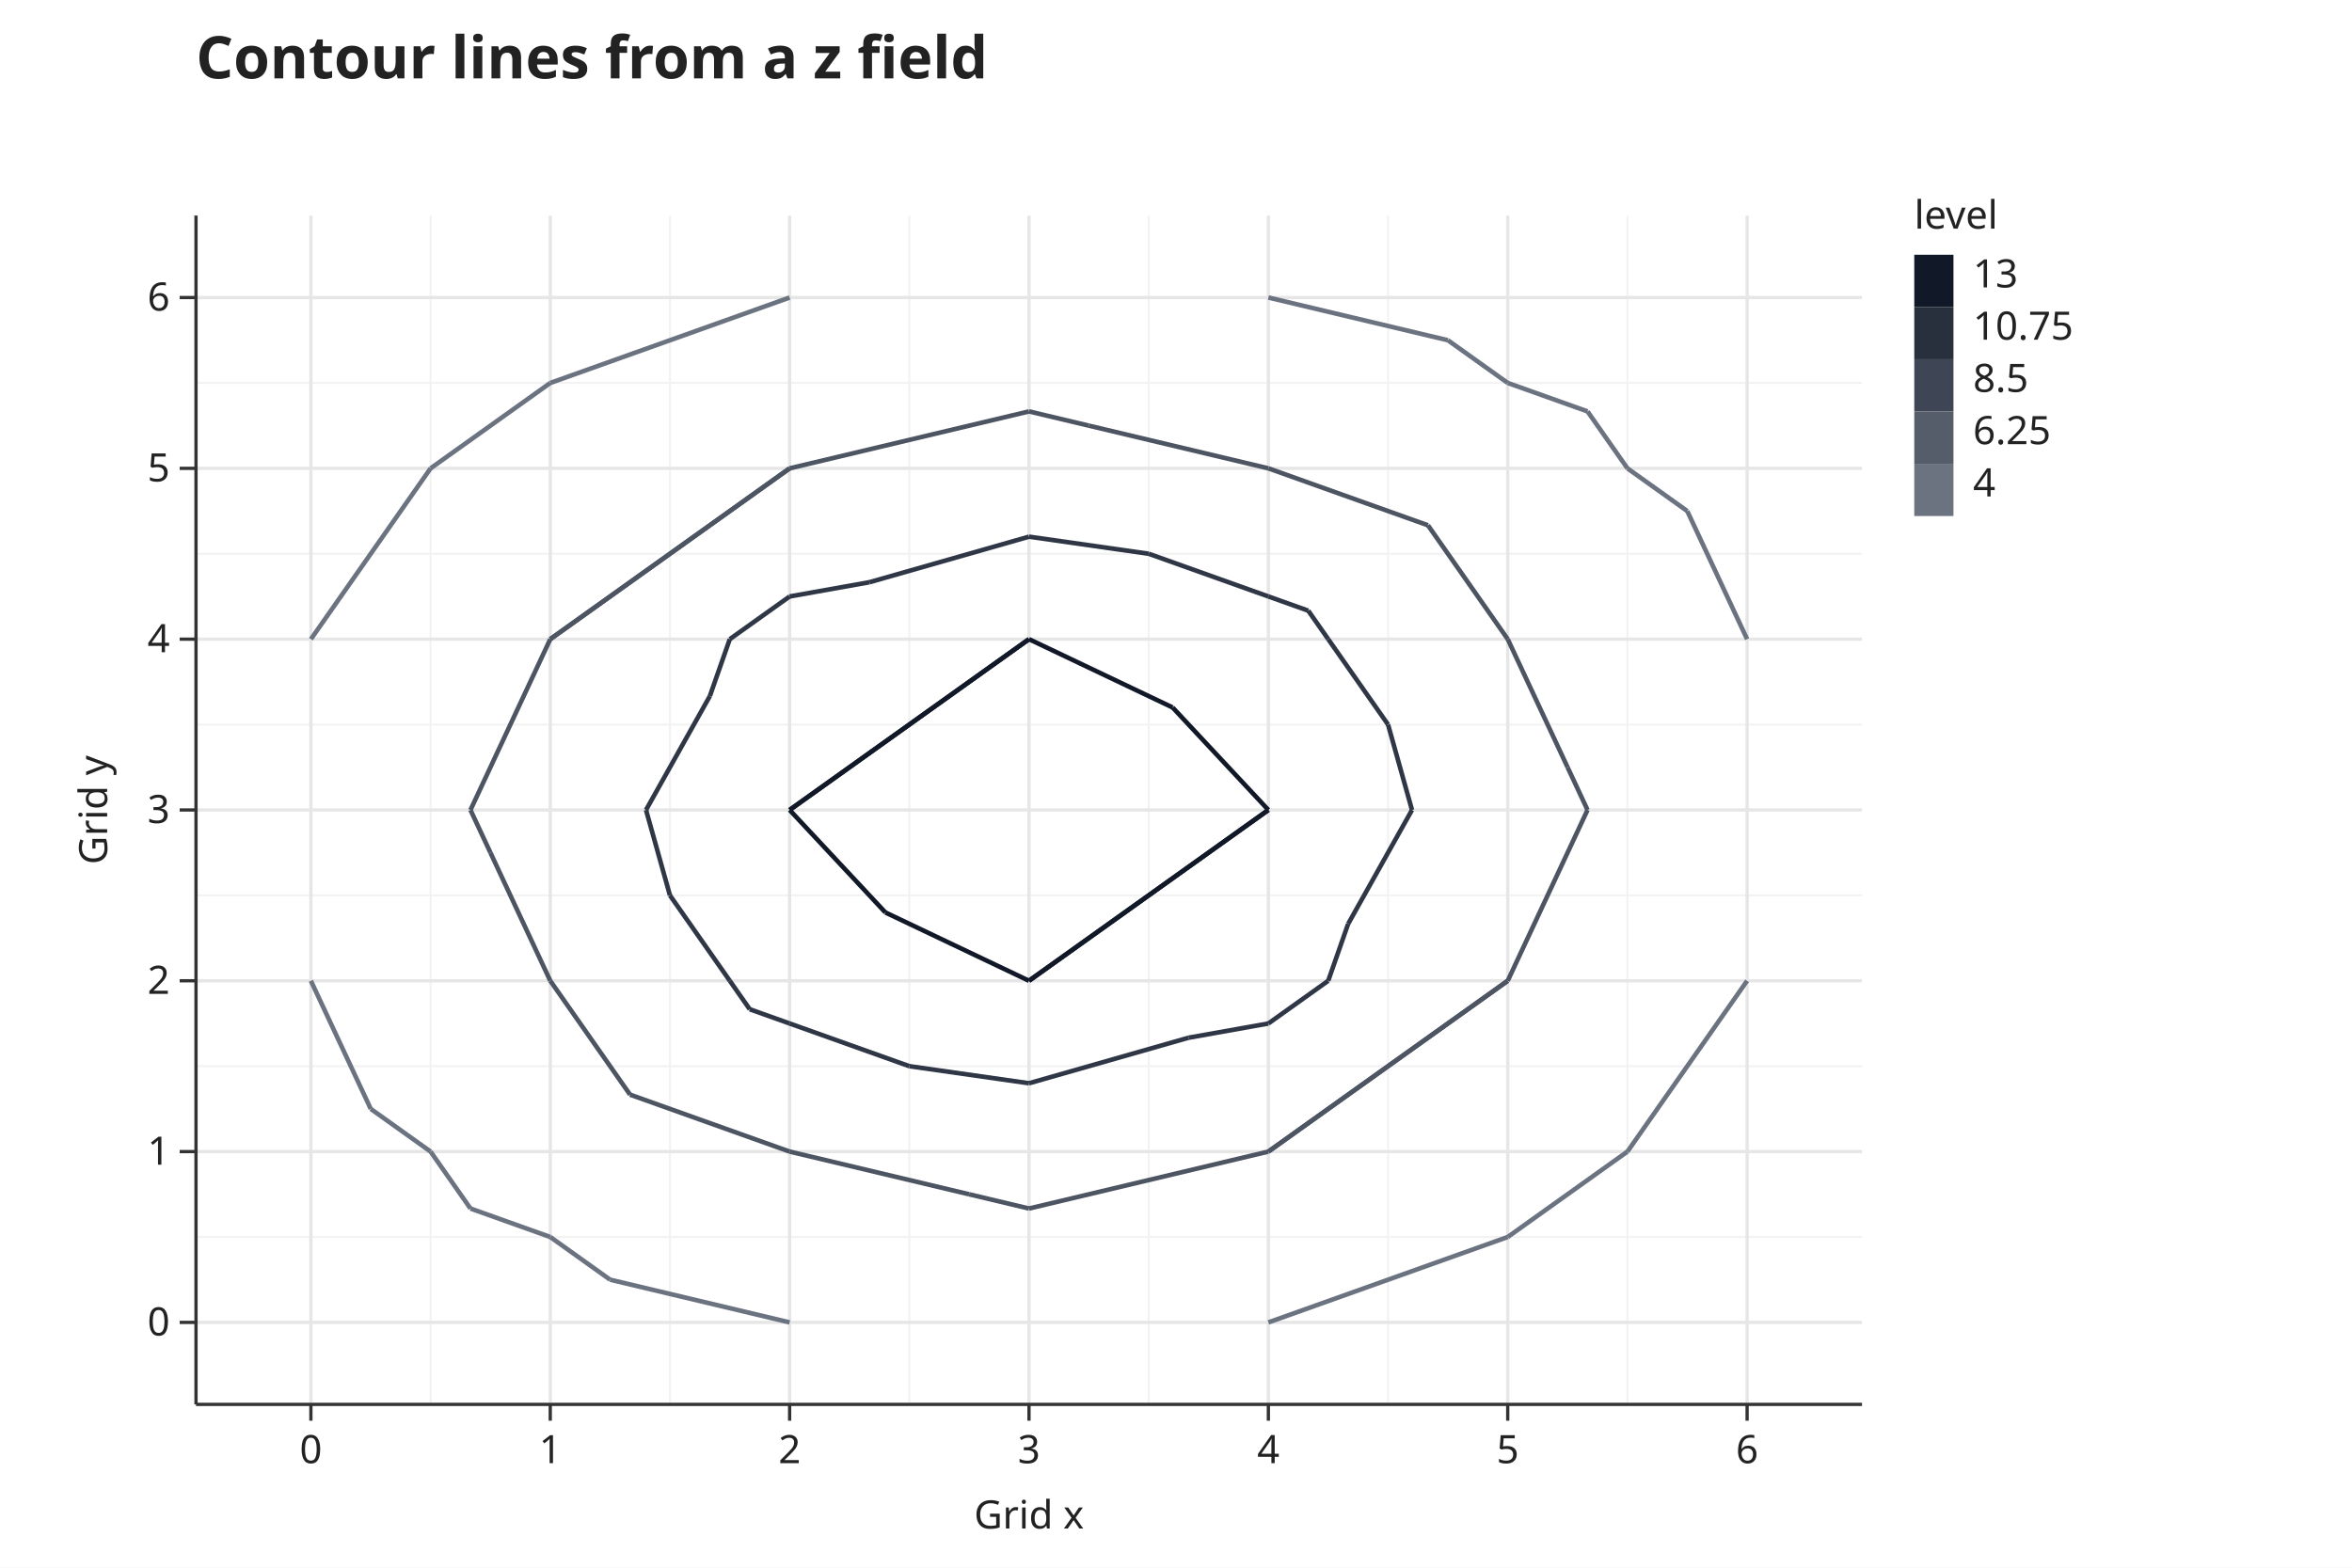
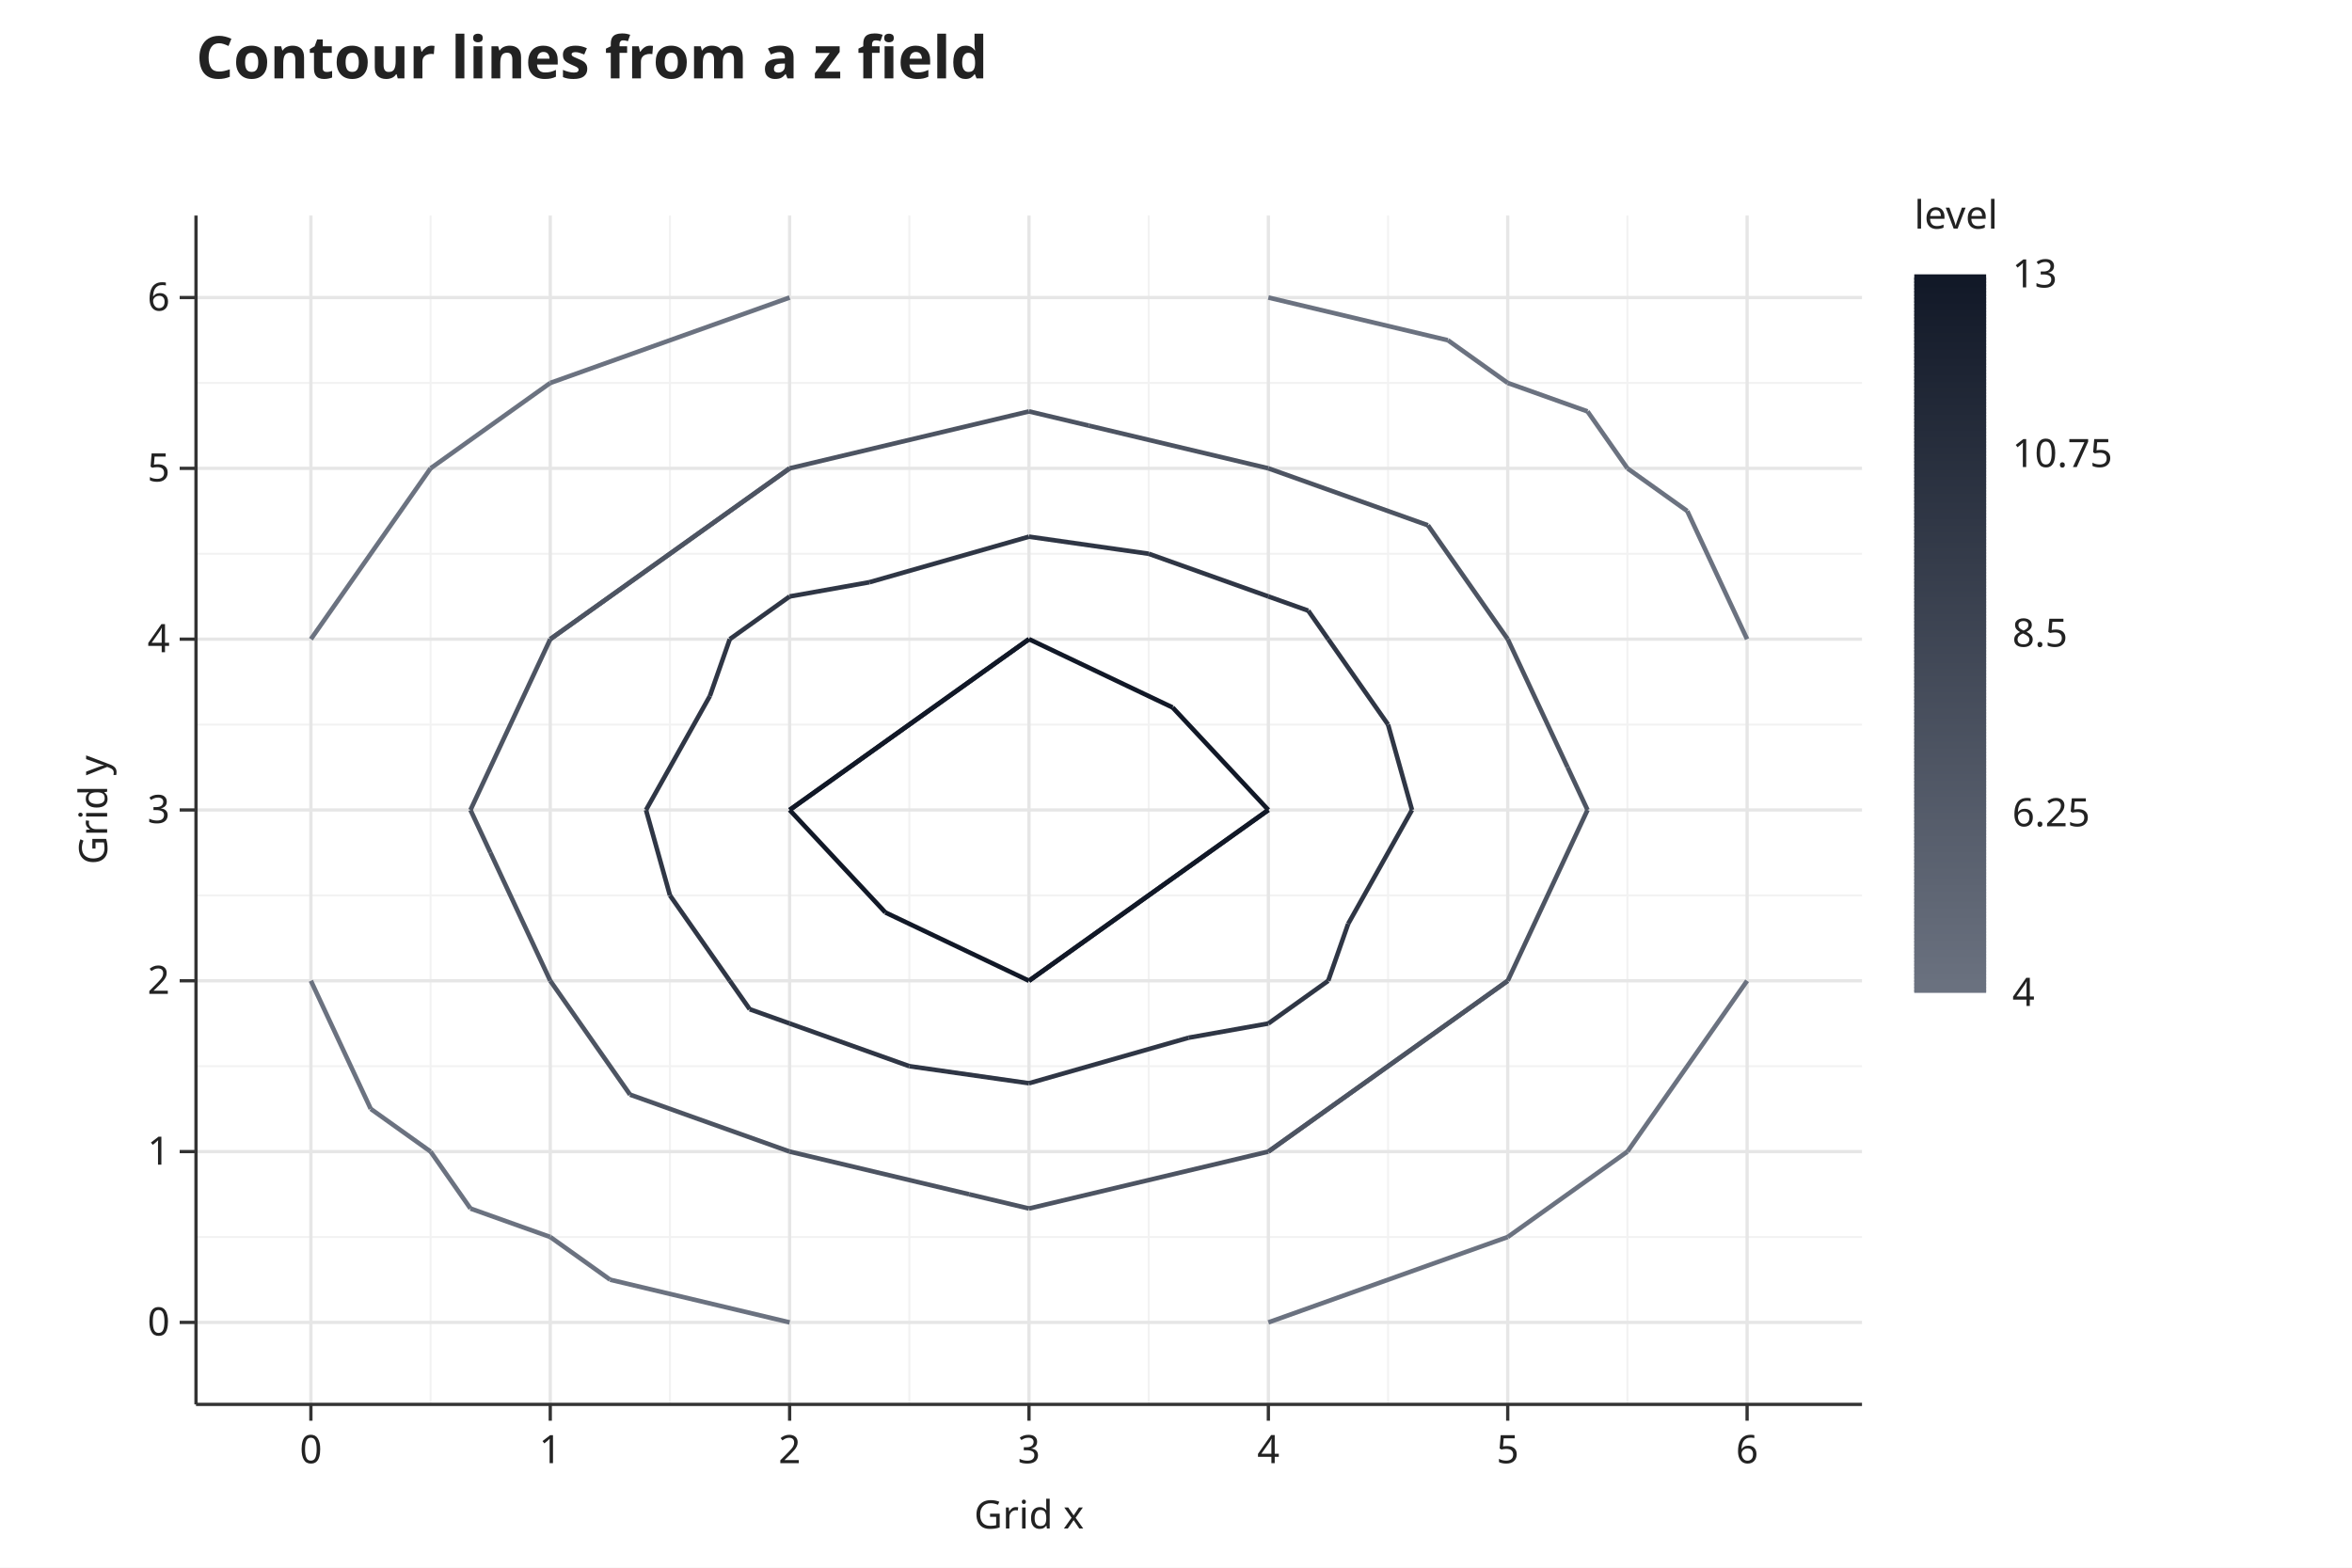
<svg xmlns="http://www.w3.org/2000/svg" width="720" height="480" viewBox="0 0 720 480" role="img" aria-label="Contour lines from a z field">
  <rect class="algraf-background" x="0" y="0" width="720" height="480" fill="#ffffff" />
  <text class="algraf-title" x="60" y="24" font-family="system-ui, sans-serif" font-size="18" font-weight="600" fill="#222222">Contour lines from a z field</text>
  <rect class="algraf-plot-area" x="60" y="66" width="510" height="364" fill="#ffffff" />
  <g class="algraf-grid">
    <line x1="131.81" y1="66" x2="131.81" y2="430" stroke="#f2f2f2" stroke-width="0.6" />
    <line x1="205.086" y1="66" x2="205.086" y2="430" stroke="#f2f2f2" stroke-width="0.6" />
    <line x1="278.362" y1="66" x2="278.362" y2="430" stroke="#f2f2f2" stroke-width="0.6" />
    <line x1="351.638" y1="66" x2="351.638" y2="430" stroke="#f2f2f2" stroke-width="0.6" />
    <line x1="424.914" y1="66" x2="424.914" y2="430" stroke="#f2f2f2" stroke-width="0.6" />
    <line x1="498.19" y1="66" x2="498.19" y2="430" stroke="#f2f2f2" stroke-width="0.6" />
    <line x1="60" y1="378.747" x2="570" y2="378.747" stroke="#f2f2f2" stroke-width="0.6" />
    <line x1="60" y1="326.448" x2="570" y2="326.448" stroke="#f2f2f2" stroke-width="0.6" />
    <line x1="60" y1="274.149" x2="570" y2="274.149" stroke="#f2f2f2" stroke-width="0.6" />
    <line x1="60" y1="221.851" x2="570" y2="221.851" stroke="#f2f2f2" stroke-width="0.6" />
    <line x1="60" y1="169.552" x2="570" y2="169.552" stroke="#f2f2f2" stroke-width="0.6" />
    <line x1="60" y1="117.253" x2="570" y2="117.253" stroke="#f2f2f2" stroke-width="0.6" />
    <line x1="95.172" y1="66" x2="95.172" y2="430" stroke="#e6e6e6" stroke-width="1" />
    <line x1="168.448" y1="66" x2="168.448" y2="430" stroke="#e6e6e6" stroke-width="1" />
    <line x1="241.724" y1="66" x2="241.724" y2="430" stroke="#e6e6e6" stroke-width="1" />
    <line x1="315" y1="66" x2="315" y2="430" stroke="#e6e6e6" stroke-width="1" />
    <line x1="388.276" y1="66" x2="388.276" y2="430" stroke="#e6e6e6" stroke-width="1" />
    <line x1="461.552" y1="66" x2="461.552" y2="430" stroke="#e6e6e6" stroke-width="1" />
    <line x1="534.828" y1="66" x2="534.828" y2="430" stroke="#e6e6e6" stroke-width="1" />
    <line x1="60" y1="404.897" x2="570" y2="404.897" stroke="#e6e6e6" stroke-width="1" />
    <line x1="60" y1="352.598" x2="570" y2="352.598" stroke="#e6e6e6" stroke-width="1" />
    <line x1="60" y1="300.299" x2="570" y2="300.299" stroke="#e6e6e6" stroke-width="1" />
    <line x1="60" y1="248" x2="570" y2="248" stroke="#e6e6e6" stroke-width="1" />
    <line x1="60" y1="195.701" x2="570" y2="195.701" stroke="#e6e6e6" stroke-width="1" />
    <line x1="60" y1="143.402" x2="570" y2="143.402" stroke="#e6e6e6" stroke-width="1" />
    <line x1="60" y1="91.103" x2="570" y2="91.103" stroke="#e6e6e6" stroke-width="1" />
  </g>
  <g class="algraf-layer algraf-geom-path">
    <path d="M168.448 378.747 L144.023 370.031" fill="none" stroke="#6b7280" stroke-width="1.4" opacity="1" />
    <path d="M144.023 370.031 L131.81 352.598" fill="none" stroke="#6b7280" stroke-width="1.4" opacity="1" />
    <path d="M241.724 404.897 L186.767 391.822" fill="none" stroke="#6b7280" stroke-width="1.4" opacity="1" />
    <path d="M186.767 391.822 L168.448 378.747" fill="none" stroke="#6b7280" stroke-width="1.4" opacity="1" />
    <path d="M388.276 404.897 L461.552 378.747" fill="none" stroke="#6b7280" stroke-width="1.4" opacity="1" />
    <path d="M498.19 352.598 L461.552 378.747" fill="none" stroke="#6b7280" stroke-width="1.4" opacity="1" />
    <path d="M131.81 352.598 L113.491 339.523" fill="none" stroke="#6b7280" stroke-width="1.4" opacity="1" />
    <path d="M113.491 339.523 L95.172 300.299" fill="none" stroke="#6b7280" stroke-width="1.4" opacity="1" />
    <path d="M498.19 352.598 L534.828 300.299" fill="none" stroke="#6b7280" stroke-width="1.4" opacity="1" />
    <path d="M95.172 195.701 L131.81 143.402" fill="none" stroke="#6b7280" stroke-width="1.4" opacity="1" />
    <path d="M534.828 195.701 L516.509 156.477" fill="none" stroke="#6b7280" stroke-width="1.4" opacity="1" />
    <path d="M516.509 156.477 L498.19 143.402" fill="none" stroke="#6b7280" stroke-width="1.4" opacity="1" />
    <path d="M131.81 143.402 L168.448 117.253" fill="none" stroke="#6b7280" stroke-width="1.4" opacity="1" />
    <path d="M241.724 91.103 L168.448 117.253" fill="none" stroke="#6b7280" stroke-width="1.4" opacity="1" />
    <path d="M461.552 117.253 L443.233 104.178" fill="none" stroke="#6b7280" stroke-width="1.4" opacity="1" />
    <path d="M443.233 104.178 L388.276 91.103" fill="none" stroke="#6b7280" stroke-width="1.4" opacity="1" />
    <path d="M498.19 143.402 L485.977 125.969" fill="none" stroke="#6b7280" stroke-width="1.4" opacity="1" />
    <path d="M485.977 125.969 L461.552 117.253" fill="none" stroke="#6b7280" stroke-width="1.4" opacity="1" />
    <path d="M315 370.031 L296.681 365.672" fill="none" stroke="#4d5462" stroke-width="1.4" opacity="1" />
    <path d="M296.681 365.672 L241.724 352.598" fill="none" stroke="#4d5462" stroke-width="1.4" opacity="1" />
    <path d="M388.276 352.598 L315 370.031" fill="none" stroke="#4d5462" stroke-width="1.4" opacity="1" />
    <path d="M241.724 352.598 L192.874 335.165" fill="none" stroke="#4d5462" stroke-width="1.4" opacity="1" />
    <path d="M192.874 335.165 L168.448 300.299" fill="none" stroke="#4d5462" stroke-width="1.4" opacity="1" />
    <path d="M388.276 352.598 L461.552 300.299" fill="none" stroke="#4d5462" stroke-width="1.4" opacity="1" />
    <path d="M461.552 300.299 L388.276 352.598" fill="none" stroke="#4d5462" stroke-width="1.4" opacity="1" />
    <path d="M168.448 300.299 L150.129 261.075" fill="none" stroke="#4d5462" stroke-width="1.4" opacity="1" />
    <path d="M150.129 261.075 L144.023 248" fill="none" stroke="#4d5462" stroke-width="1.4" opacity="1" />
    <path d="M461.552 300.299 L485.977 248" fill="none" stroke="#4d5462" stroke-width="1.4" opacity="1" />
    <path d="M144.023 248 L168.448 195.701" fill="none" stroke="#4d5462" stroke-width="1.4" opacity="1" />
    <path d="M485.977 248 L479.871 234.925" fill="none" stroke="#4d5462" stroke-width="1.4" opacity="1" />
    <path d="M479.871 234.925 L461.552 195.701" fill="none" stroke="#4d5462" stroke-width="1.4" opacity="1" />
    <path d="M168.448 195.701 L241.724 143.402" fill="none" stroke="#4d5462" stroke-width="1.4" opacity="1" />
    <path d="M241.724 143.402 L168.448 195.701" fill="none" stroke="#4d5462" stroke-width="1.4" opacity="1" />
    <path d="M461.552 195.701 L437.126 160.835" fill="none" stroke="#4d5462" stroke-width="1.4" opacity="1" />
    <path d="M437.126 160.835 L388.276 143.402" fill="none" stroke="#4d5462" stroke-width="1.4" opacity="1" />
    <path d="M241.724 143.402 L315 125.969" fill="none" stroke="#4d5462" stroke-width="1.4" opacity="1" />
    <path d="M388.276 143.402 L333.319 130.328" fill="none" stroke="#4d5462" stroke-width="1.4" opacity="1" />
    <path d="M333.319 130.328 L315 125.969" fill="none" stroke="#4d5462" stroke-width="1.4" opacity="1" />
    <path d="M241.724 313.374 L229.511 309.015" fill="none" stroke="#2f3645" stroke-width="1.4" opacity="1" />
    <path d="M229.511 309.015 L223.405 300.299" fill="none" stroke="#2f3645" stroke-width="1.4" opacity="1" />
    <path d="M315 331.678 L278.362 326.448" fill="none" stroke="#2f3645" stroke-width="1.4" opacity="1" />
    <path d="M278.362 326.448 L241.724 313.374" fill="none" stroke="#2f3645" stroke-width="1.4" opacity="1" />
    <path d="M388.276 313.374 L363.851 317.732" fill="none" stroke="#2f3645" stroke-width="1.4" opacity="1" />
    <path d="M363.851 317.732 L315 331.678" fill="none" stroke="#2f3645" stroke-width="1.4" opacity="1" />
    <path d="M406.595 300.299 L388.276 313.374" fill="none" stroke="#2f3645" stroke-width="1.4" opacity="1" />
    <path d="M223.405 300.299 L205.086 274.149" fill="none" stroke="#2f3645" stroke-width="1.4" opacity="1" />
    <path d="M205.086 274.149 L197.759 248" fill="none" stroke="#2f3645" stroke-width="1.4" opacity="1" />
    <path d="M406.595 300.299 L412.701 282.866" fill="none" stroke="#2f3645" stroke-width="1.4" opacity="1" />
    <path d="M412.701 282.866 L432.241 248" fill="none" stroke="#2f3645" stroke-width="1.4" opacity="1" />
    <path d="M197.759 248 L217.299 213.134" fill="none" stroke="#2f3645" stroke-width="1.4" opacity="1" />
    <path d="M217.299 213.134 L223.405 195.701" fill="none" stroke="#2f3645" stroke-width="1.4" opacity="1" />
    <path d="M432.241 248 L424.914 221.851" fill="none" stroke="#2f3645" stroke-width="1.4" opacity="1" />
    <path d="M424.914 221.851 L406.595 195.701" fill="none" stroke="#2f3645" stroke-width="1.4" opacity="1" />
    <path d="M223.405 195.701 L241.724 182.626" fill="none" stroke="#2f3645" stroke-width="1.4" opacity="1" />
    <path d="M315 164.322 L266.149 178.268" fill="none" stroke="#2f3645" stroke-width="1.4" opacity="1" />
    <path d="M266.149 178.268 L241.724 182.626" fill="none" stroke="#2f3645" stroke-width="1.4" opacity="1" />
    <path d="M388.276 182.626 L351.638 169.552" fill="none" stroke="#2f3645" stroke-width="1.4" opacity="1" />
    <path d="M351.638 169.552 L315 164.322" fill="none" stroke="#2f3645" stroke-width="1.4" opacity="1" />
    <path d="M406.595 195.701 L400.489 186.985" fill="none" stroke="#2f3645" stroke-width="1.4" opacity="1" />
    <path d="M400.489 186.985 L388.276 182.626" fill="none" stroke="#2f3645" stroke-width="1.4" opacity="1" />
    <path d="M315 300.299 L271.034 279.379" fill="none" stroke="#111827" stroke-width="1.4" opacity="1" />
    <path d="M271.034 279.379 L241.724 248" fill="none" stroke="#111827" stroke-width="1.4" opacity="1" />
    <path d="M315 300.299 L388.276 248" fill="none" stroke="#111827" stroke-width="1.4" opacity="1" />
    <path d="M388.276 248 L315 300.299" fill="none" stroke="#111827" stroke-width="1.4" opacity="1" />
    <path d="M241.724 248 L315 195.701" fill="none" stroke="#111827" stroke-width="1.4" opacity="1" />
    <path d="M315 195.701 L241.724 248" fill="none" stroke="#111827" stroke-width="1.4" opacity="1" />
    <path d="M388.276 248 L358.966 216.621" fill="none" stroke="#111827" stroke-width="1.4" opacity="1" />
    <path d="M358.966 216.621 L315 195.701" fill="none" stroke="#111827" stroke-width="1.4" opacity="1" />
  </g>
  <g class="algraf-axes">
    <line x1="60" y1="430" x2="570" y2="430" stroke="#333333" stroke-width="1" />
    <line x1="95.172" y1="430" x2="95.172" y2="435" stroke="#333333" stroke-width="1" />
    <text x="95.172" y="448" text-anchor="middle" font-family="system-ui, sans-serif" font-size="12" fill="#222222">0</text>
    <line x1="168.448" y1="430" x2="168.448" y2="435" stroke="#333333" stroke-width="1" />
    <text x="168.448" y="448" text-anchor="middle" font-family="system-ui, sans-serif" font-size="12" fill="#222222">1</text>
    <line x1="241.724" y1="430" x2="241.724" y2="435" stroke="#333333" stroke-width="1" />
    <text x="241.724" y="448" text-anchor="middle" font-family="system-ui, sans-serif" font-size="12" fill="#222222">2</text>
    <line x1="315" y1="430" x2="315" y2="435" stroke="#333333" stroke-width="1" />
    <text x="315" y="448" text-anchor="middle" font-family="system-ui, sans-serif" font-size="12" fill="#222222">3</text>
    <line x1="388.276" y1="430" x2="388.276" y2="435" stroke="#333333" stroke-width="1" />
    <text x="388.276" y="448" text-anchor="middle" font-family="system-ui, sans-serif" font-size="12" fill="#222222">4</text>
    <line x1="461.552" y1="430" x2="461.552" y2="435" stroke="#333333" stroke-width="1" />
    <text x="461.552" y="448" text-anchor="middle" font-family="system-ui, sans-serif" font-size="12" fill="#222222">5</text>
    <line x1="534.828" y1="430" x2="534.828" y2="435" stroke="#333333" stroke-width="1" />
    <text x="534.828" y="448" text-anchor="middle" font-family="system-ui, sans-serif" font-size="12" fill="#222222">6</text>
    <text x="315" y="468" text-anchor="middle" font-family="system-ui, sans-serif" font-size="12" fill="#222222">Grid x</text>
    <line x1="60" y1="66" x2="60" y2="430" stroke="#333333" stroke-width="1" />
    <line x1="55" y1="404.897" x2="60" y2="404.897" stroke="#333333" stroke-width="1" />
    <text x="52" y="408.897" text-anchor="end" font-family="system-ui, sans-serif" font-size="12" fill="#222222">0</text>
    <line x1="55" y1="352.598" x2="60" y2="352.598" stroke="#333333" stroke-width="1" />
    <text x="52" y="356.598" text-anchor="end" font-family="system-ui, sans-serif" font-size="12" fill="#222222">1</text>
    <line x1="55" y1="300.299" x2="60" y2="300.299" stroke="#333333" stroke-width="1" />
    <text x="52" y="304.299" text-anchor="end" font-family="system-ui, sans-serif" font-size="12" fill="#222222">2</text>
    <line x1="55" y1="248" x2="60" y2="248" stroke="#333333" stroke-width="1" />
    <text x="52" y="252" text-anchor="end" font-family="system-ui, sans-serif" font-size="12" fill="#222222">3</text>
    <line x1="55" y1="195.701" x2="60" y2="195.701" stroke="#333333" stroke-width="1" />
    <text x="52" y="199.701" text-anchor="end" font-family="system-ui, sans-serif" font-size="12" fill="#222222">4</text>
    <line x1="55" y1="143.402" x2="60" y2="143.402" stroke="#333333" stroke-width="1" />
    <text x="52" y="147.402" text-anchor="end" font-family="system-ui, sans-serif" font-size="12" fill="#222222">5</text>
    <line x1="55" y1="91.103" x2="60" y2="91.103" stroke="#333333" stroke-width="1" />
    <text x="52" y="95.103" text-anchor="end" font-family="system-ui, sans-serif" font-size="12" fill="#222222">6</text>
    <text x="32.8" y="248" text-anchor="middle" transform="rotate(-90 32.8 248)" font-family="system-ui, sans-serif" font-size="12" fill="#222222">Grid y</text>
  </g>
  <g class="algraf-legends">
    <text x="586" y="70" text-anchor="start" font-family="system-ui, sans-serif" font-size="12" fill="#222222">level</text>
-     <rect x="586" y="78" width="12" height="16" fill="#111827" />
-     <text x="604" y="88" text-anchor="start" font-family="system-ui, sans-serif" font-size="12" fill="#222222">13</text>
-     <rect x="586" y="94" width="12" height="16" fill="#282f3d" />
-     <text x="604" y="104" text-anchor="start" font-family="system-ui, sans-serif" font-size="12" fill="#222222">10.75</text>
-     <rect x="586" y="110" width="12" height="16" fill="#3e4554" />
-     <text x="604" y="120" text-anchor="start" font-family="system-ui, sans-serif" font-size="12" fill="#222222">8.5</text>
-     <rect x="586" y="126" width="12" height="16" fill="#555c6a" />
-     <text x="604" y="136" text-anchor="start" font-family="system-ui, sans-serif" font-size="12" fill="#222222">6.25</text>
-     <rect x="586" y="142" width="12" height="16" fill="#6b7280" />
-     <text x="604" y="152" text-anchor="start" font-family="system-ui, sans-serif" font-size="12" fill="#222222">4</text>
+     <rect x="586" y="84" width="22" height="1.75" fill="#111827" />
+     <rect x="586" y="85" width="22" height="1.75" fill="#121928" />
+     <rect x="586" y="86" width="22" height="1.75" fill="#121928" />
+     <rect x="586" y="87" width="22" height="1.75" fill="#121928" />
+     <rect x="586" y="88" width="22" height="1.75" fill="#131a29" />
+     <rect x="586" y="89" width="22" height="1.75" fill="#131a29" />
+     <rect x="586" y="90" width="22" height="1.75" fill="#141b2a" />
+     <rect x="586" y="91" width="22" height="1.75" fill="#141b2a" />
+     <rect x="586" y="92" width="22" height="1.75" fill="#141b2a" />
+     <rect x="586" y="93" width="22" height="1.75" fill="#151c2b" />
+     <rect x="586" y="94" width="22" height="1.75" fill="#151c2b" />
+     <rect x="586" y="95" width="22" height="1.75" fill="#161d2c" />
+     <rect x="586" y="96" width="22" height="1.75" fill="#161d2c" />
+     <rect x="586" y="97" width="22" height="1.75" fill="#171e2c" />
+     <rect x="586" y="98" width="22" height="1.75" fill="#171e2d" />
+     <rect x="586" y="99" width="22" height="1.75" fill="#171e2d" />
+     <rect x="586" y="100" width="22" height="1.75" fill="#181f2e" />
+     <rect x="586" y="101" width="22" height="1.75" fill="#181f2e" />
+     <rect x="586" y="102" width="22" height="1.75" fill="#19202e" />
+     <rect x="586" y="103" width="22" height="1.75" fill="#19202f" />
+     <rect x="586" y="104" width="22" height="1.75" fill="#19202f" />
+     <rect x="586" y="105" width="22" height="1.75" fill="#1a2130" />
+     <rect x="586" y="106" width="22" height="1.75" fill="#1a2130" />
+     <rect x="586" y="107" width="22" height="1.75" fill="#1b2231" />
+     <rect x="586" y="108" width="22" height="1.75" fill="#1b2231" />
+     <rect x="586" y="109" width="22" height="1.75" fill="#1b2231" />
+     <rect x="586" y="110" width="22" height="1.75" fill="#1c2332" />
+     <rect x="586" y="111" width="22" height="1.75" fill="#1c2332" />
+     <rect x="586" y="112" width="22" height="1.75" fill="#1d2433" />
+     <rect x="586" y="113" width="22" height="1.75" fill="#1d2433" />
+     <rect x="586" y="114" width="22" height="1.75" fill="#1d2433" />
+     <rect x="586" y="115" width="22" height="1.75" fill="#1e2534" />
+     <rect x="586" y="116" width="22" height="1.75" fill="#1e2534" />
+     <rect x="586" y="117" width="22" height="1.75" fill="#1f2635" />
+     <rect x="586" y="118" width="22" height="1.75" fill="#1f2635" />
+     <rect x="586" y="119" width="22" height="1.75" fill="#202735" />
+     <rect x="586" y="120" width="22" height="1.75" fill="#202736" />
+     <rect x="586" y="121" width="22" height="1.75" fill="#202736" />
+     <rect x="586" y="122" width="22" height="1.75" fill="#212837" />
+     <rect x="586" y="123" width="22" height="1.75" fill="#212837" />
+     <rect x="586" y="124" width="22" height="1.75" fill="#222937" />
+     <rect x="586" y="125" width="22" height="1.75" fill="#222938" />
+     <rect x="586" y="126" width="22" height="1.75" fill="#222938" />
+     <rect x="586" y="127" width="22" height="1.75" fill="#232a39" />
+     <rect x="586" y="128" width="22" height="1.75" fill="#232a39" />
+     <rect x="586" y="129" width="22" height="1.75" fill="#242b39" />
+     <rect x="586" y="130" width="22" height="1.75" fill="#242b3a" />
+     <rect x="586" y="131" width="22" height="1.75" fill="#242b3a" />
+     <rect x="586" y="132" width="22" height="1.75" fill="#252c3b" />
+     <rect x="586" y="133" width="22" height="1.75" fill="#252c3b" />
+     <rect x="586" y="134" width="22" height="1.75" fill="#262d3b" />
+     <rect x="586" y="135" width="22" height="1.75" fill="#262d3c" />
+     <rect x="586" y="136" width="22" height="1.75" fill="#262d3c" />
+     <rect x="586" y="137" width="22" height="1.75" fill="#272e3d" />
+     <rect x="586" y="138" width="22" height="1.75" fill="#272e3d" />
+     <rect x="586" y="139" width="22" height="1.75" fill="#282f3d" />
+     <rect x="586" y="140" width="22" height="1.75" fill="#282f3e" />
+     <rect x="586" y="141" width="22" height="1.75" fill="#29303e" />
+     <rect x="586" y="142" width="22" height="1.75" fill="#29303f" />
+     <rect x="586" y="143" width="22" height="1.75" fill="#29303f" />
+     <rect x="586" y="144" width="22" height="1.75" fill="#2a313f" />
+     <rect x="586" y="145" width="22" height="1.75" fill="#2a3140" />
+     <rect x="586" y="146" width="22" height="1.75" fill="#2b3240" />
+     <rect x="586" y="147" width="22" height="1.75" fill="#2b3241" />
+     <rect x="586" y="148" width="22" height="1.75" fill="#2b3241" />
+     <rect x="586" y="149" width="22" height="1.75" fill="#2c3341" />
+     <rect x="586" y="150" width="22" height="1.75" fill="#2c3342" />
+     <rect x="586" y="151" width="22" height="1.75" fill="#2d3442" />
+     <rect x="586" y="152" width="22" height="1.75" fill="#2d3443" />
+     <rect x="586" y="153" width="22" height="1.75" fill="#2d3443" />
+     <rect x="586" y="154" width="22" height="1.75" fill="#2e3544" />
+     <rect x="586" y="155" width="22" height="1.75" fill="#2e3544" />
+     <rect x="586" y="156" width="22" height="1.75" fill="#2f3644" />
+     <rect x="586" y="157" width="22" height="1.75" fill="#2f3645" />
+     <rect x="586" y="158" width="22" height="1.75" fill="#2f3645" />
+     <rect x="586" y="159" width="22" height="1.75" fill="#303746" />
+     <rect x="586" y="160" width="22" height="1.75" fill="#303746" />
+     <rect x="586" y="161" width="22" height="1.75" fill="#313846" />
+     <rect x="586" y="162" width="22" height="1.75" fill="#313847" />
+     <rect x="586" y="163" width="22" height="1.75" fill="#323947" />
+     <rect x="586" y="164" width="22" height="1.75" fill="#323948" />
+     <rect x="586" y="165" width="22" height="1.75" fill="#323948" />
+     <rect x="586" y="166" width="22" height="1.75" fill="#333a48" />
+     <rect x="586" y="167" width="22" height="1.75" fill="#333a49" />
+     <rect x="586" y="168" width="22" height="1.75" fill="#343b49" />
+     <rect x="586" y="169" width="22" height="1.75" fill="#343b4a" />
+     <rect x="586" y="170" width="22" height="1.75" fill="#343b4a" />
+     <rect x="586" y="171" width="22" height="1.75" fill="#353c4a" />
+     <rect x="586" y="172" width="22" height="1.75" fill="#353c4b" />
+     <rect x="586" y="173" width="22" height="1.75" fill="#363d4b" />
+     <rect x="586" y="174" width="22" height="1.75" fill="#363d4c" />
+     <rect x="586" y="175" width="22" height="1.75" fill="#363d4c" />
+     <rect x="586" y="176" width="22" height="1.75" fill="#373e4c" />
+     <rect x="586" y="177" width="22" height="1.75" fill="#373e4d" />
+     <rect x="586" y="178" width="22" height="1.75" fill="#383f4d" />
+     <rect x="586" y="179" width="22" height="1.75" fill="#383f4e" />
+     <rect x="586" y="180" width="22" height="1.75" fill="#383f4e" />
+     <rect x="586" y="181" width="22" height="1.75" fill="#39404e" />
+     <rect x="586" y="182" width="22" height="1.75" fill="#39404f" />
+     <rect x="586" y="183" width="22" height="1.75" fill="#3a414f" />
+     <rect x="586" y="184" width="22" height="1.75" fill="#3a4150" />
+     <rect x="586" y="185" width="22" height="1.75" fill="#3b4250" />
+     <rect x="586" y="186" width="22" height="1.75" fill="#3b4250" />
+     <rect x="586" y="187" width="22" height="1.75" fill="#3b4251" />
+     <rect x="586" y="188" width="22" height="1.75" fill="#3c4351" />
+     <rect x="586" y="189" width="22" height="1.75" fill="#3c4352" />
+     <rect x="586" y="190" width="22" height="1.75" fill="#3d4452" />
+     <rect x="586" y="191" width="22" height="1.75" fill="#3d4452" />
+     <rect x="586" y="192" width="22" height="1.75" fill="#3d4453" />
+     <rect x="586" y="193" width="22" height="1.75" fill="#3e4553" />
+     <rect x="586" y="194" width="22" height="1.75" fill="#3e4554" />
+     <rect x="586" y="195" width="22" height="1.75" fill="#3f4654" />
+     <rect x="586" y="196" width="22" height="1.75" fill="#3f4655" />
+     <rect x="586" y="197" width="22" height="1.75" fill="#3f4655" />
+     <rect x="586" y="198" width="22" height="1.75" fill="#404755" />
+     <rect x="586" y="199" width="22" height="1.75" fill="#404756" />
+     <rect x="586" y="200" width="22" height="1.75" fill="#414856" />
+     <rect x="586" y="201" width="22" height="1.75" fill="#414857" />
+     <rect x="586" y="202" width="22" height="1.75" fill="#414857" />
+     <rect x="586" y="203" width="22" height="1.75" fill="#424957" />
+     <rect x="586" y="204" width="22" height="1.75" fill="#424958" />
+     <rect x="586" y="205" width="22" height="1.75" fill="#434a58" />
+     <rect x="586" y="206" width="22" height="1.75" fill="#434a59" />
+     <rect x="586" y="207" width="22" height="1.75" fill="#444b59" />
+     <rect x="586" y="208" width="22" height="1.75" fill="#444b59" />
+     <rect x="586" y="209" width="22" height="1.75" fill="#444b5a" />
+     <rect x="586" y="210" width="22" height="1.75" fill="#454c5a" />
+     <rect x="586" y="211" width="22" height="1.75" fill="#454c5b" />
+     <rect x="586" y="212" width="22" height="1.75" fill="#464d5b" />
+     <rect x="586" y="213" width="22" height="1.75" fill="#464d5b" />
+     <rect x="586" y="214" width="22" height="1.75" fill="#464d5c" />
+     <rect x="586" y="215" width="22" height="1.75" fill="#474e5c" />
+     <rect x="586" y="216" width="22" height="1.75" fill="#474e5d" />
+     <rect x="586" y="217" width="22" height="1.75" fill="#484f5d" />
+     <rect x="586" y="218" width="22" height="1.75" fill="#484f5d" />
+     <rect x="586" y="219" width="22" height="1.75" fill="#484f5e" />
+     <rect x="586" y="220" width="22" height="1.75" fill="#49505e" />
+     <rect x="586" y="221" width="22" height="1.75" fill="#49505f" />
+     <rect x="586" y="222" width="22" height="1.75" fill="#4a515f" />
+     <rect x="586" y="223" width="22" height="1.75" fill="#4a515f" />
+     <rect x="586" y="224" width="22" height="1.75" fill="#4a5160" />
+     <rect x="586" y="225" width="22" height="1.75" fill="#4b5260" />
+     <rect x="586" y="226" width="22" height="1.75" fill="#4b5261" />
+     <rect x="586" y="227" width="22" height="1.75" fill="#4c5361" />
+     <rect x="586" y="228" width="22" height="1.75" fill="#4c5361" />
+     <rect x="586" y="229" width="22" height="1.75" fill="#4d5462" />
+     <rect x="586" y="230" width="22" height="1.75" fill="#4d5462" />
+     <rect x="586" y="231" width="22" height="1.75" fill="#4d5463" />
+     <rect x="586" y="232" width="22" height="1.75" fill="#4e5563" />
+     <rect x="586" y="233" width="22" height="1.75" fill="#4e5563" />
+     <rect x="586" y="234" width="22" height="1.75" fill="#4f5664" />
+     <rect x="586" y="235" width="22" height="1.75" fill="#4f5664" />
+     <rect x="586" y="236" width="22" height="1.75" fill="#4f5665" />
+     <rect x="586" y="237" width="22" height="1.75" fill="#505765" />
+     <rect x="586" y="238" width="22" height="1.75" fill="#505766" />
+     <rect x="586" y="239" width="22" height="1.75" fill="#515866" />
+     <rect x="586" y="240" width="22" height="1.75" fill="#515866" />
+     <rect x="586" y="241" width="22" height="1.75" fill="#515867" />
+     <rect x="586" y="242" width="22" height="1.75" fill="#525967" />
+     <rect x="586" y="243" width="22" height="1.75" fill="#525968" />
+     <rect x="586" y="244" width="22" height="1.75" fill="#535a68" />
+     <rect x="586" y="245" width="22" height="1.75" fill="#535a68" />
+     <rect x="586" y="246" width="22" height="1.75" fill="#535a69" />
+     <rect x="586" y="247" width="22" height="1.75" fill="#545b69" />
+     <rect x="586" y="248" width="22" height="1.75" fill="#545b6a" />
+     <rect x="586" y="249" width="22" height="1.75" fill="#555c6a" />
+     <rect x="586" y="250" width="22" height="1.75" fill="#555c6a" />
+     <rect x="586" y="251" width="22" height="1.75" fill="#565d6b" />
+     <rect x="586" y="252" width="22" height="1.75" fill="#565d6b" />
+     <rect x="586" y="253" width="22" height="1.75" fill="#565d6c" />
+     <rect x="586" y="254" width="22" height="1.75" fill="#575e6c" />
+     <rect x="586" y="255" width="22" height="1.75" fill="#575e6c" />
+     <rect x="586" y="256" width="22" height="1.75" fill="#585f6d" />
+     <rect x="586" y="257" width="22" height="1.75" fill="#585f6d" />
+     <rect x="586" y="258" width="22" height="1.75" fill="#585f6e" />
+     <rect x="586" y="259" width="22" height="1.75" fill="#59606e" />
+     <rect x="586" y="260" width="22" height="1.75" fill="#59606e" />
+     <rect x="586" y="261" width="22" height="1.75" fill="#5a616f" />
+     <rect x="586" y="262" width="22" height="1.75" fill="#5a616f" />
+     <rect x="586" y="263" width="22" height="1.75" fill="#5a6170" />
+     <rect x="586" y="264" width="22" height="1.75" fill="#5b6270" />
+     <rect x="586" y="265" width="22" height="1.75" fill="#5b6270" />
+     <rect x="586" y="266" width="22" height="1.75" fill="#5c6371" />
+     <rect x="586" y="267" width="22" height="1.75" fill="#5c6371" />
+     <rect x="586" y="268" width="22" height="1.75" fill="#5c6372" />
+     <rect x="586" y="269" width="22" height="1.75" fill="#5d6472" />
+     <rect x="586" y="270" width="22" height="1.75" fill="#5d6472" />
+     <rect x="586" y="271" width="22" height="1.75" fill="#5e6573" />
+     <rect x="586" y="272" width="22" height="1.75" fill="#5e6573" />
+     <rect x="586" y="273" width="22" height="1.75" fill="#5f6674" />
+     <rect x="586" y="274" width="22" height="1.75" fill="#5f6674" />
+     <rect x="586" y="275" width="22" height="1.75" fill="#5f6674" />
+     <rect x="586" y="276" width="22" height="1.75" fill="#606775" />
+     <rect x="586" y="277" width="22" height="1.75" fill="#606775" />
+     <rect x="586" y="278" width="22" height="1.75" fill="#616876" />
+     <rect x="586" y="279" width="22" height="1.75" fill="#616876" />
+     <rect x="586" y="280" width="22" height="1.75" fill="#616876" />
+     <rect x="586" y="281" width="22" height="1.75" fill="#626977" />
+     <rect x="586" y="282" width="22" height="1.75" fill="#626977" />
+     <rect x="586" y="283" width="22" height="1.75" fill="#636a78" />
+     <rect x="586" y="284" width="22" height="1.75" fill="#636a78" />
+     <rect x="586" y="285" width="22" height="1.75" fill="#636a79" />
+     <rect x="586" y="286" width="22" height="1.75" fill="#646b79" />
+     <rect x="586" y="287" width="22" height="1.75" fill="#646b79" />
+     <rect x="586" y="288" width="22" height="1.75" fill="#656c7a" />
+     <rect x="586" y="289" width="22" height="1.75" fill="#656c7a" />
+     <rect x="586" y="290" width="22" height="1.75" fill="#656c7b" />
+     <rect x="586" y="291" width="22" height="1.75" fill="#666d7b" />
+     <rect x="586" y="292" width="22" height="1.75" fill="#666d7b" />
+     <rect x="586" y="293" width="22" height="1.75" fill="#676e7c" />
+     <rect x="586" y="294" width="22" height="1.75" fill="#676e7c" />
+     <rect x="586" y="295" width="22" height="1.75" fill="#686f7d" />
+     <rect x="586" y="296" width="22" height="1.75" fill="#686f7d" />
+     <rect x="586" y="297" width="22" height="1.75" fill="#686f7d" />
+     <rect x="586" y="298" width="22" height="1.75" fill="#69707e" />
+     <rect x="586" y="299" width="22" height="1.75" fill="#69707e" />
+     <rect x="586" y="300" width="22" height="1.75" fill="#6a717f" />
+     <rect x="586" y="301" width="22" height="1.75" fill="#6a717f" />
+     <rect x="586" y="302" width="22" height="1.75" fill="#6a717f" />
+     <rect x="586" y="303" width="22" height="1" fill="#6b7280" />
+     <text x="616" y="308" text-anchor="start" font-family="system-ui, sans-serif" font-size="12" fill="#222222">4</text>
+     <text x="616" y="253" text-anchor="start" font-family="system-ui, sans-serif" font-size="12" fill="#222222">6.25</text>
+     <text x="616" y="198" text-anchor="start" font-family="system-ui, sans-serif" font-size="12" fill="#222222">8.5</text>
+     <text x="616" y="143" text-anchor="start" font-family="system-ui, sans-serif" font-size="12" fill="#222222">10.75</text>
+     <text x="616" y="88" text-anchor="start" font-family="system-ui, sans-serif" font-size="12" fill="#222222">13</text>
  </g>
</svg>
